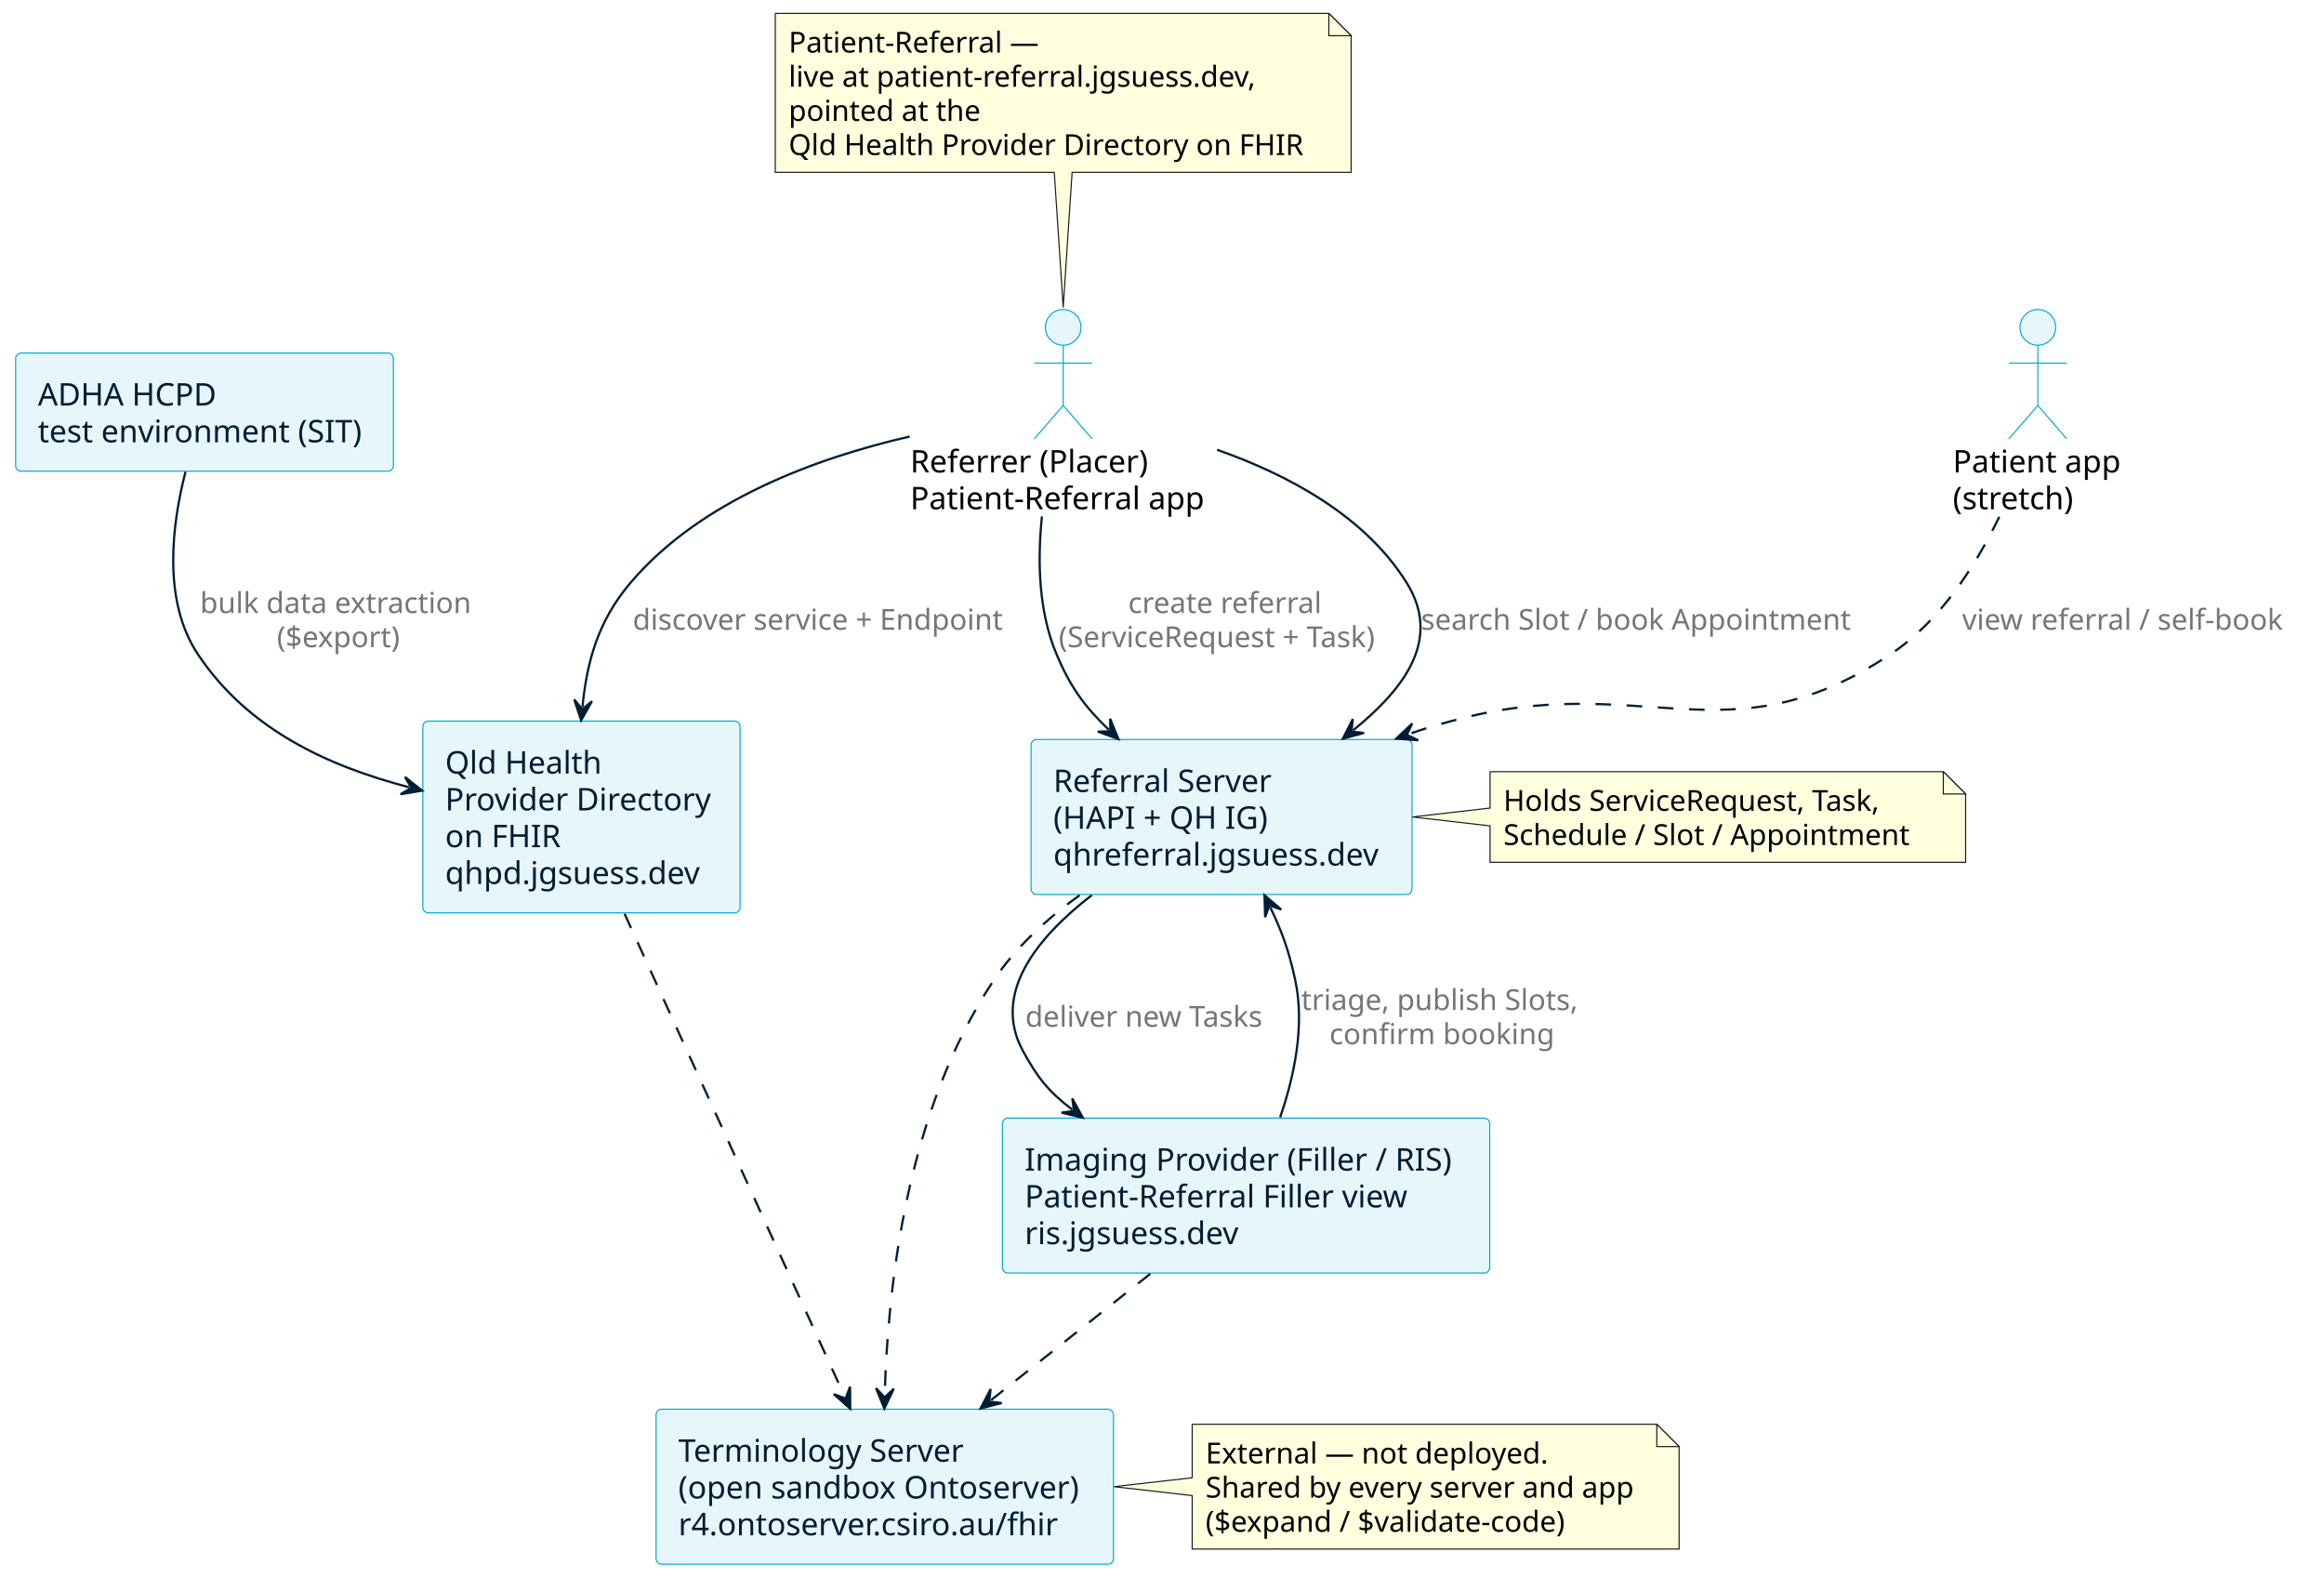
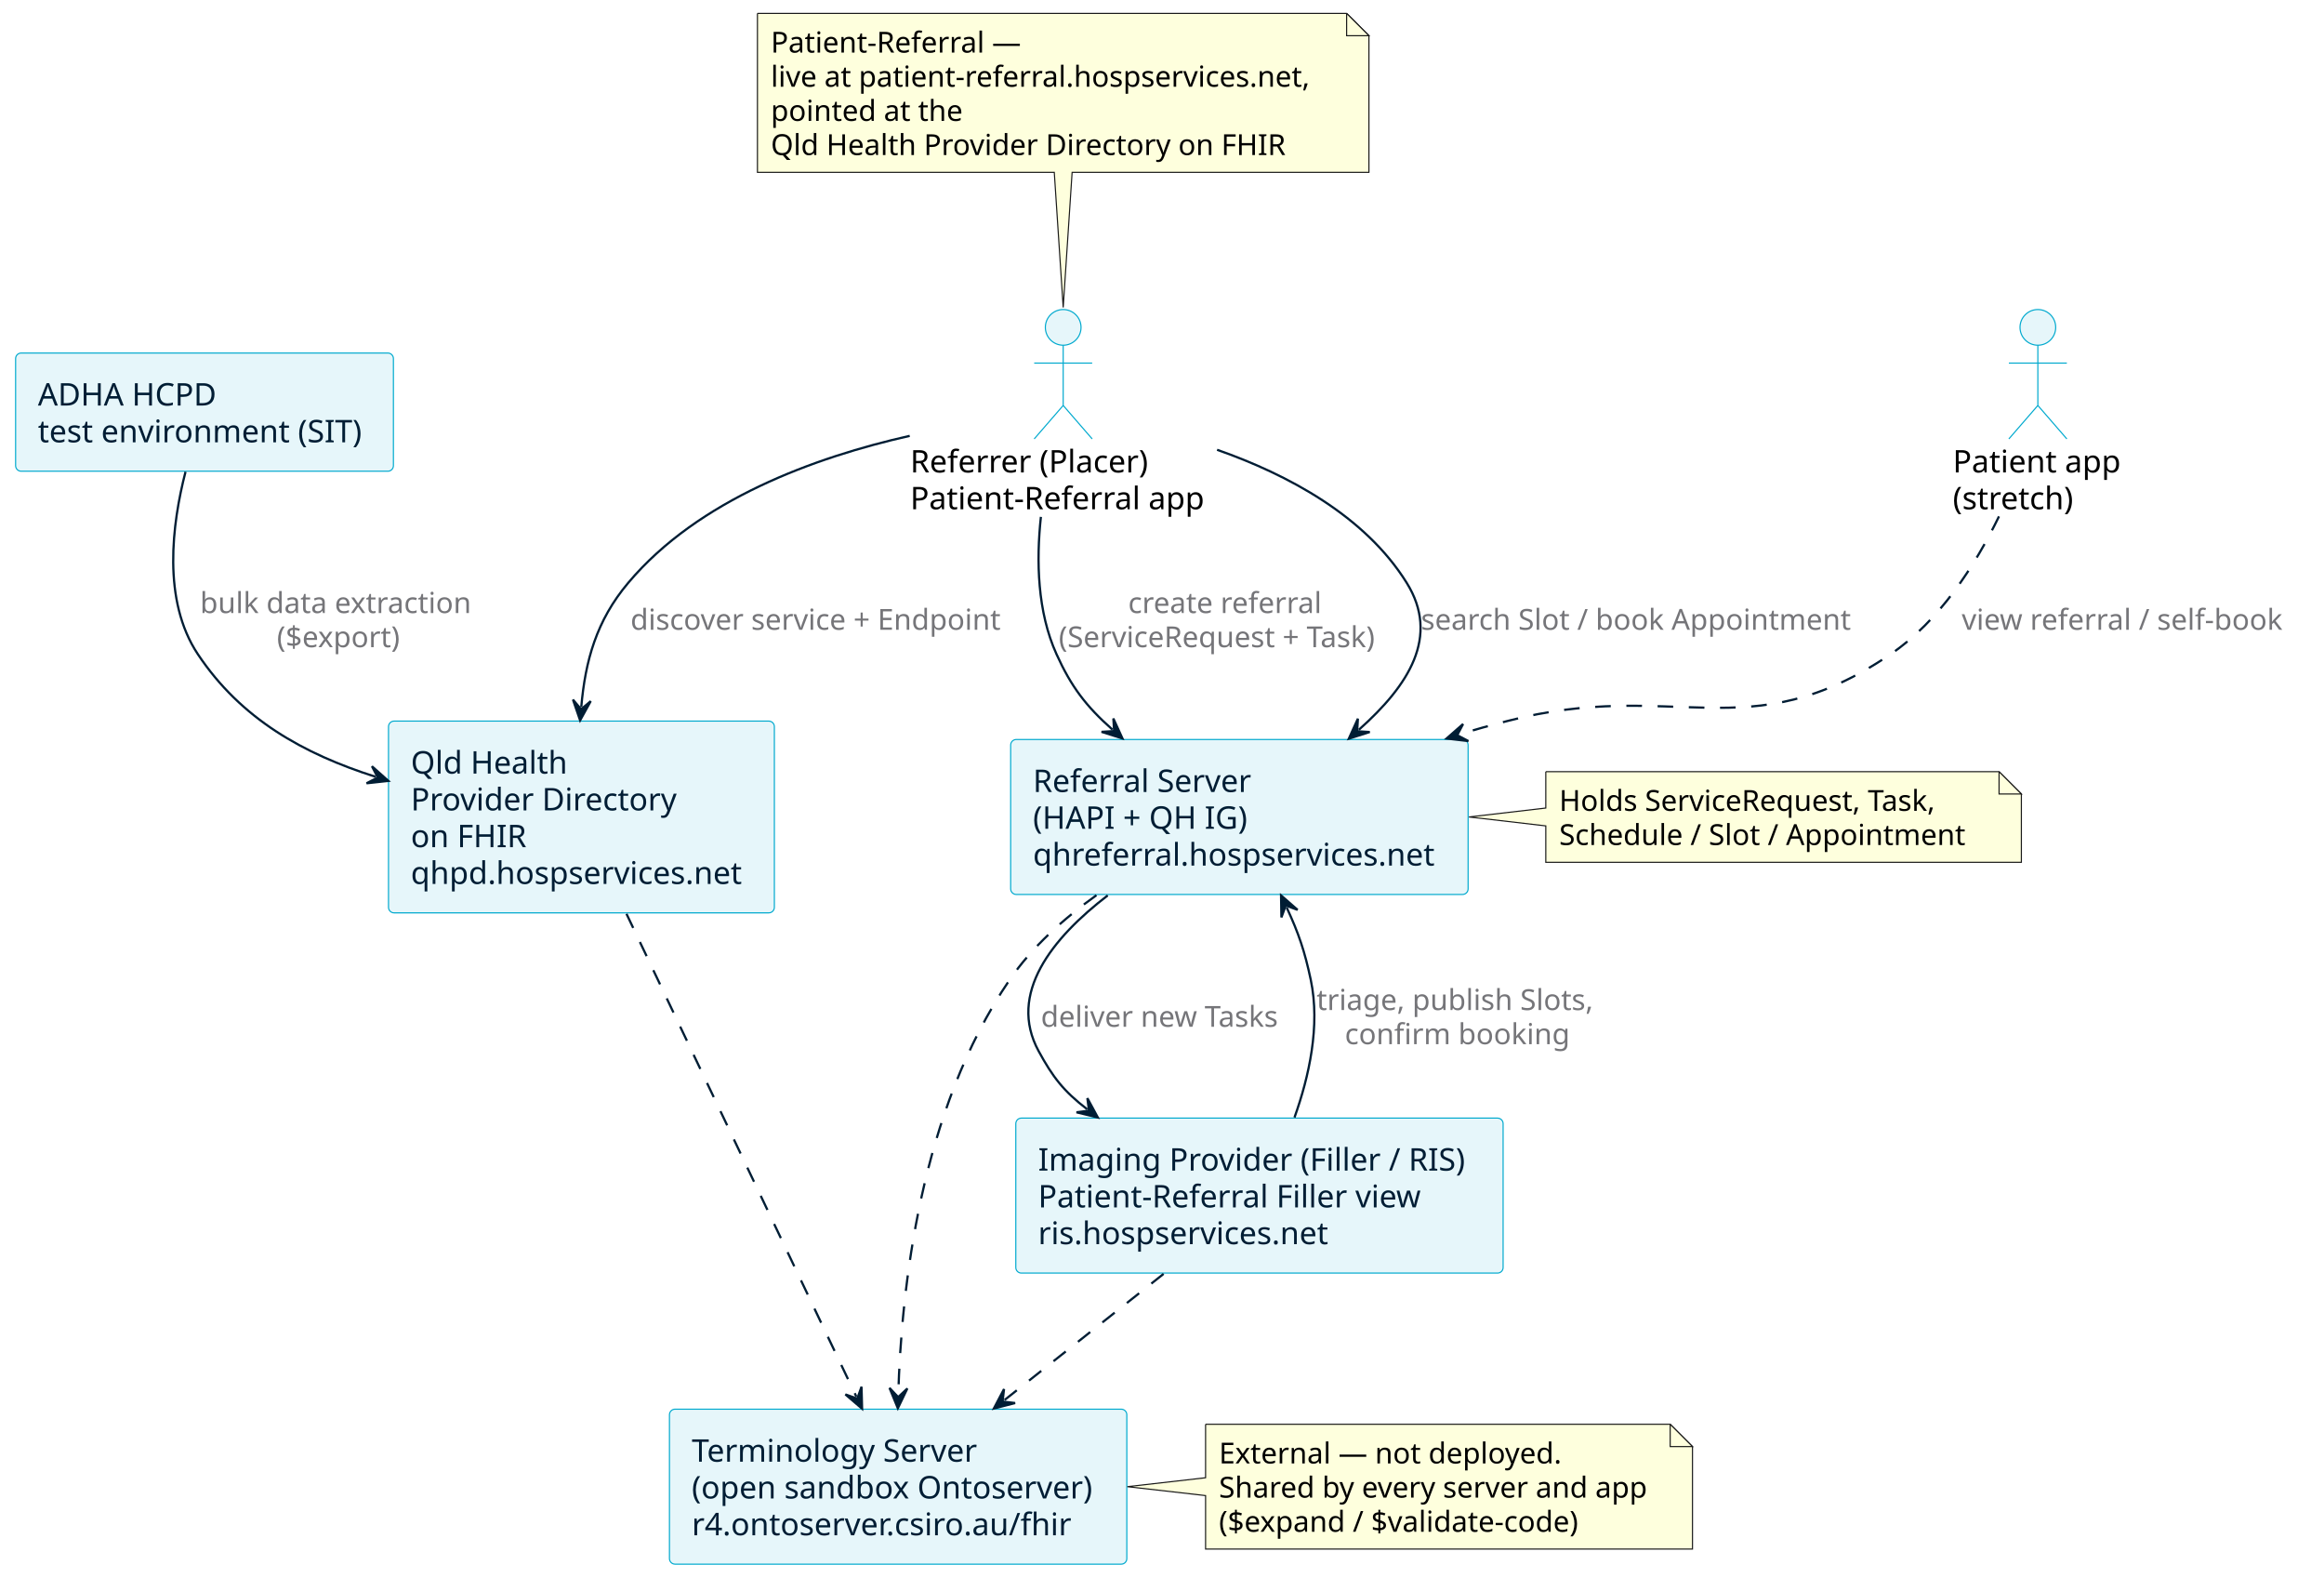
<svg xmlns="http://www.w3.org/2000/svg" contentStyleType="text/css" data-diagram-type="DESCRIPTION" height="707px" preserveAspectRatio="none" style="width:1042px;height:707px;" version="1.1" viewBox="0 0 1042 707" width="1042px" zoomAndPan="magnify">
  <defs />
  <g>
    <g class="entity" data-entity="R" data-source-line="18" data-uid="ent0002" id="entity_R">
      <ellipse cx="476.699" cy="146.74" fill="#E6F6FA" rx="8" ry="8" style="stroke:#00A9CE;stroke-width:0.5;" />
      <path d="M476.699,154.74 L476.699,181.74 M463.699,162.74 L489.699,162.74 M476.699,181.74 L463.699,196.74 M476.699,181.74 L489.699,196.74" fill="none" style="stroke:#00A9CE;stroke-width:0.5;" />
      <text fill="#000000" font-family="Calibri" font-size="14" lengthAdjust="spacing" textLength="108.336" x="408.1" y="211.775">Referrer (Placer)</text>
      <text fill="#000000" font-family="Calibri" font-size="14" lengthAdjust="spacing" textLength="137.197" x="408.1" y="228.263">Patient-Referral app</text>
    </g>
    <g class="entity" data-entity="D" data-source-line="19" data-uid="ent0003" id="entity_D">
-       <rect fill="#E6F6FA" height="85.953" rx="2.5" ry="2.5" style="stroke:#00A9CE;stroke-width:0.5;" width="142.24" x="189.58" y="323.22" />
-       <text fill="#001D34" font-family="Calibri" font-size="14" lengthAdjust="spacing" textLength="71.955" x="199.58" y="346.755">Qld Health</text>
-       <text fill="#001D34" font-family="Calibri" font-size="14" lengthAdjust="spacing" textLength="122.24" x="199.58" y="363.243">Provider Directory</text>
-       <text fill="#001D34" font-family="Calibri" font-size="14" lengthAdjust="spacing" textLength="52.398" x="199.58" y="379.732">on FHIR</text>
-       <text fill="#001D34" font-family="Calibri" font-size="14" lengthAdjust="spacing" textLength="118.727" x="199.58" y="396.22">qhpd.jgsuess.dev</text>
+       <rect fill="#E6F6FA" height="85.953" rx="2.5" ry="2.5" style="stroke:#00A9CE;stroke-width:0.5;" width="173.009" x="174.19" y="323.22" />
+       <text fill="#001D34" font-family="Calibri" font-size="14" lengthAdjust="spacing" textLength="71.955" x="184.19" y="346.755">Qld Health</text>
+       <text fill="#001D34" font-family="Calibri" font-size="14" lengthAdjust="spacing" textLength="122.24" x="184.19" y="363.243">Provider Directory</text>
+       <text fill="#001D34" font-family="Calibri" font-size="14" lengthAdjust="spacing" textLength="52.398" x="184.19" y="379.732">on FHIR</text>
+       <text fill="#001D34" font-family="Calibri" font-size="14" lengthAdjust="spacing" textLength="153.009" x="184.19" y="396.22">qhpd.hospservices.net</text>
    </g>
    <g class="entity" data-entity="H" data-source-line="20" data-uid="ent0004" id="entity_H">
      <rect fill="#E6F6FA" height="52.977" rx="2.5" ry="2.5" style="stroke:#00A9CE;stroke-width:0.5;" width="169.393" x="7" y="158.24" />
      <text fill="#001D34" font-family="Calibri" font-size="14" lengthAdjust="spacing" textLength="82.722" x="17" y="181.775">ADHA HCPD</text>
      <text fill="#001D34" font-family="Calibri" font-size="14" lengthAdjust="spacing" textLength="149.393" x="17" y="198.263">test environment (SIT)</text>
    </g>
    <g class="entity" data-entity="S" data-source-line="21" data-uid="ent0005" id="entity_S">
-       <rect fill="#E6F6FA" height="69.465" rx="2.5" ry="2.5" style="stroke:#00A9CE;stroke-width:0.5;" width="170.815" x="462.29" y="331.46" />
-       <text fill="#001D34" font-family="Calibri" font-size="14" lengthAdjust="spacing" textLength="99.107" x="472.29" y="354.995">Referral Server</text>
-       <text fill="#001D34" font-family="Calibri" font-size="14" lengthAdjust="spacing" textLength="100.557" x="472.29" y="371.483">(HAPI + QH IG)</text>
-       <text fill="#001D34" font-family="Calibri" font-size="14" lengthAdjust="spacing" textLength="150.815" x="472.29" y="387.972">qhreferral.jgsuess.dev</text>
+       <rect fill="#E6F6FA" height="69.465" rx="2.5" ry="2.5" style="stroke:#00A9CE;stroke-width:0.5;" width="205.097" x="453.15" y="331.46" />
+       <text fill="#001D34" font-family="Calibri" font-size="14" lengthAdjust="spacing" textLength="99.107" x="463.15" y="354.995">Referral Server</text>
+       <text fill="#001D34" font-family="Calibri" font-size="14" lengthAdjust="spacing" textLength="100.557" x="463.15" y="371.483">(HAPI + QH IG)</text>
+       <text fill="#001D34" font-family="Calibri" font-size="14" lengthAdjust="spacing" textLength="185.097" x="463.15" y="387.972">qhreferral.hospservices.net</text>
    </g>
    <g class="entity" data-entity="F" data-source-line="22" data-uid="ent0006" id="entity_F">
-       <rect fill="#E6F6FA" height="69.465" rx="2.5" ry="2.5" style="stroke:#00A9CE;stroke-width:0.5;" width="218.495" x="449.45" y="501.17" />
-       <text fill="#001D34" font-family="Calibri" font-size="14" lengthAdjust="spacing" textLength="198.495" x="459.45" y="524.705">Imaging Provider (Filler / RIS)</text>
-       <text fill="#001D34" font-family="Calibri" font-size="14" lengthAdjust="spacing" textLength="179.327" x="459.45" y="541.193">Patient-Referral Filler view</text>
-       <text fill="#001D34" font-family="Calibri" font-size="14" lengthAdjust="spacing" textLength="100.516" x="459.45" y="557.682">ris.jgsuess.dev</text>
+       <rect fill="#E6F6FA" height="69.465" rx="2.5" ry="2.5" style="stroke:#00A9CE;stroke-width:0.5;" width="218.495" x="455.45" y="501.17" />
+       <text fill="#001D34" font-family="Calibri" font-size="14" lengthAdjust="spacing" textLength="198.495" x="465.45" y="524.705">Imaging Provider (Filler / RIS)</text>
+       <text fill="#001D34" font-family="Calibri" font-size="14" lengthAdjust="spacing" textLength="179.327" x="465.45" y="541.193">Patient-Referral Filler view</text>
+       <text fill="#001D34" font-family="Calibri" font-size="14" lengthAdjust="spacing" textLength="134.798" x="465.45" y="557.682">ris.hospservices.net</text>
    </g>
    <g class="entity" data-entity="P" data-source-line="23" data-uid="ent0007" id="entity_P">
      <ellipse cx="913.701" cy="146.74" fill="#E6F6FA" rx="8" ry="8" style="stroke:#00A9CE;stroke-width:0.5;" />
      <path d="M913.701,154.74 L913.701,181.74 M900.701,162.74 L926.701,162.74 M913.701,181.74 L900.701,196.74 M913.701,181.74 L926.701,196.74" fill="none" style="stroke:#00A9CE;stroke-width:0.5;" />
      <text fill="#000000" font-family="Calibri" font-size="14" lengthAdjust="spacing" textLength="76.262" x="875.57" y="211.775">Patient app</text>
      <text fill="#000000" font-family="Calibri" font-size="14" lengthAdjust="spacing" textLength="56.102" x="875.57" y="228.263">(stretch)</text>
    </g>
    <g class="entity" data-entity="T" data-source-line="24" data-uid="ent0008" id="entity_T">
-       <rect fill="#E6F6FA" height="69.465" rx="2.5" ry="2.5" style="stroke:#00A9CE;stroke-width:0.5;" width="205.069" x="294.16" y="631.64" />
-       <text fill="#001D34" font-family="Calibri" font-size="14" lengthAdjust="spacing" textLength="131.749" x="304.16" y="655.175">Terminology Server</text>
-       <text fill="#001D34" font-family="Calibri" font-size="14" lengthAdjust="spacing" textLength="185.069" x="304.16" y="671.663">(open sandbox Ontoserver)</text>
-       <text fill="#001D34" font-family="Calibri" font-size="14" lengthAdjust="spacing" textLength="180.489" x="304.16" y="688.152">r4.ontoserver.csiro.au/fhir</text>
+       <rect fill="#E6F6FA" height="69.465" rx="2.5" ry="2.5" style="stroke:#00A9CE;stroke-width:0.5;" width="205.069" x="300.16" y="631.64" />
+       <text fill="#001D34" font-family="Calibri" font-size="14" lengthAdjust="spacing" textLength="131.749" x="310.16" y="655.175">Terminology Server</text>
+       <text fill="#001D34" font-family="Calibri" font-size="14" lengthAdjust="spacing" textLength="185.069" x="310.16" y="671.663">(open sandbox Ontoserver)</text>
+       <text fill="#001D34" font-family="Calibri" font-size="14" lengthAdjust="spacing" textLength="180.489" x="310.16" y="688.152">r4.ontoserver.csiro.au/fhir</text>
    </g>
    <g class="entity" data-entity="GMN19" data-source-line="39" data-uid="ent0020" id="entity_GMN19">
-       <path d="M534.54,638.4 L534.54,662.37 L499.45,666.37 L534.54,670.37 L534.54,694.332 A0,0 0 0 0 534.54,694.332 L752.851,694.332 A0,0 0 0 0 752.851,694.332 L752.851,648.4 L742.851,638.4 L534.54,638.4 A0,0 0 0 0 534.54,638.4" fill="#FEFFDD" style="stroke:#181818;stroke-width:0.5;" />
-       <path d="M742.851,638.4 L742.851,648.4 L752.851,648.4 L742.851,638.4" fill="#FEFFDD" style="stroke:#181818;stroke-width:0.5;" />
-       <text fill="#000000" font-family="Calibri" font-size="13" lengthAdjust="spacing" textLength="159.383" x="540.54" y="655.968">External — not deployed.</text>
-       <text fill="#000000" font-family="Calibri" font-size="13" lengthAdjust="spacing" textLength="197.31" x="540.54" y="671.279">Shared by every server and app</text>
-       <text fill="#000000" font-family="Calibri" font-size="13" lengthAdjust="spacing" textLength="173.247" x="540.54" y="686.59">($expand / $validate-code)</text>
+       <path d="M540.54,638.4 L540.54,662.37 L505.45,666.37 L540.54,670.37 L540.54,694.332 A0,0 0 0 0 540.54,694.332 L758.851,694.332 A0,0 0 0 0 758.851,694.332 L758.851,648.4 L748.851,638.4 L540.54,638.4 A0,0 0 0 0 540.54,638.4" fill="#FEFFDD" style="stroke:#181818;stroke-width:0.5;" />
+       <path d="M748.851,638.4 L748.851,648.4 L758.851,648.4 L748.851,638.4" fill="#FEFFDD" style="stroke:#181818;stroke-width:0.5;" />
+       <text fill="#000000" font-family="Calibri" font-size="13" lengthAdjust="spacing" textLength="159.383" x="546.54" y="655.968">External — not deployed.</text>
+       <text fill="#000000" font-family="Calibri" font-size="13" lengthAdjust="spacing" textLength="197.31" x="546.54" y="671.279">Shared by every server and app</text>
+       <text fill="#000000" font-family="Calibri" font-size="13" lengthAdjust="spacing" textLength="173.247" x="546.54" y="686.59">($expand / $validate-code)</text>
    </g>
    <g class="entity" data-entity="GMN22" data-source-line="45" data-uid="ent0023" id="entity_GMN22">
-       <path d="M668.08,345.88 L668.08,362.19 L633.26,366.19 L668.08,370.19 L668.08,386.501 A0,0 0 0 0 668.08,386.501 L881.312,386.501 A0,0 0 0 0 881.312,386.501 L881.312,355.88 L871.312,345.88 L668.08,345.88 A0,0 0 0 0 668.08,345.88" fill="#FEFFDD" style="stroke:#181818;stroke-width:0.5;" />
-       <path d="M871.312,345.88 L871.312,355.88 L881.312,355.88 L871.312,345.88" fill="#FEFFDD" style="stroke:#181818;stroke-width:0.5;" />
-       <text fill="#000000" font-family="Calibri" font-size="13" lengthAdjust="spacing" textLength="176.579" x="674.08" y="363.448">Holds ServiceRequest, Task,</text>
-       <text fill="#000000" font-family="Calibri" font-size="13" lengthAdjust="spacing" textLength="192.232" x="674.08" y="378.759">Schedule / Slot / Appointment</text>
+       <path d="M693.08,345.88 L693.08,362.19 L658.63,366.19 L693.08,370.19 L693.08,386.501 A0,0 0 0 0 693.08,386.501 L906.312,386.501 A0,0 0 0 0 906.312,386.501 L906.312,355.88 L896.312,345.88 L693.08,345.88 A0,0 0 0 0 693.08,345.88" fill="#FEFFDD" style="stroke:#181818;stroke-width:0.5;" />
+       <path d="M896.312,345.88 L896.312,355.88 L906.312,355.88 L896.312,345.88" fill="#FEFFDD" style="stroke:#181818;stroke-width:0.5;" />
+       <text fill="#000000" font-family="Calibri" font-size="13" lengthAdjust="spacing" textLength="176.579" x="699.08" y="363.448">Holds ServiceRequest, Task,</text>
+       <text fill="#000000" font-family="Calibri" font-size="13" lengthAdjust="spacing" textLength="192.232" x="699.08" y="378.759">Schedule / Slot / Appointment</text>
    </g>
    <g class="entity" data-entity="GMN25" data-source-line="50" data-uid="ent0026" id="entity_GMN25">
-       <path d="M347.59,6 L347.59,77.242 A0,0 0 0 0 347.59,77.242 L472.7,77.242 L476.7,137.8 L480.7,77.242 L605.796,77.242 A0,0 0 0 0 605.796,77.242 L605.796,16 L595.796,6 L347.59,6 A0,0 0 0 0 347.59,6" fill="#FEFFDD" style="stroke:#181818;stroke-width:0.5;" />
-       <path d="M595.796,6 L595.796,16 L605.796,16 L595.796,6" fill="#FEFFDD" style="stroke:#181818;stroke-width:0.5;" />
-       <text fill="#000000" font-family="Calibri" font-size="13" lengthAdjust="spacing" textLength="116.854" x="353.59" y="23.568">Patient-Referral —</text>
-       <text fill="#000000" font-family="Calibri" font-size="13" lengthAdjust="spacing" textLength="221.336" x="353.59" y="38.879">live at patient-referral.jgsuess.dev,</text>
-       <text fill="#000000" font-family="Calibri" font-size="13" lengthAdjust="spacing" textLength="88.721" x="353.59" y="54.19">pointed at the</text>
-       <text fill="#000000" font-family="Calibri" font-size="13" lengthAdjust="spacing" textLength="237.206" x="353.59" y="69.5">Qld Health Provider Directory on FHIR</text>
+       <path d="M339.61,6 L339.61,77.242 A0,0 0 0 0 339.61,77.242 L472.7,77.242 L476.7,137.8 L480.7,77.242 L613.78,77.242 A0,0 0 0 0 613.78,77.242 L613.78,16 L603.78,6 L339.61,6 A0,0 0 0 0 339.61,6" fill="#FEFFDD" style="stroke:#181818;stroke-width:0.5;" />
+       <path d="M603.78,6 L603.78,16 L613.78,16 L603.78,6" fill="#FEFFDD" style="stroke:#181818;stroke-width:0.5;" />
+       <text fill="#000000" font-family="Calibri" font-size="13" lengthAdjust="spacing" textLength="116.854" x="345.61" y="23.568">Patient-Referral —</text>
+       <text fill="#000000" font-family="Calibri" font-size="13" lengthAdjust="spacing" textLength="253.17" x="345.61" y="38.879">live at patient-referral.hospservices.net,</text>
+       <text fill="#000000" font-family="Calibri" font-size="13" lengthAdjust="spacing" textLength="88.721" x="345.61" y="54.19">pointed at the</text>
+       <text fill="#000000" font-family="Calibri" font-size="13" lengthAdjust="spacing" textLength="237.206" x="345.61" y="69.5">Qld Health Provider Directory on FHIR</text>
    </g>
    <g class="link" data-entity-1="H" data-entity-2="D" data-source-line="26" data-uid="lnk9" id="link_H_D">
-       <path d="M83.18,211.47 C77.15,234.81 72.66,269.13 88.7,293.22 C111.12,326.9 146.844,343.336 183.474,352.886" fill="none" id="H-to-D" style="stroke:#001D34;stroke-width:1;" />
-       <polygon fill="#001D34" points="189.28,354.4,181.58,348.259,184.442,353.139,179.562,356,189.28,354.4" style="stroke:#001D34;stroke-width:1;" />
+       <path d="M83.18,211.47 C77.15,234.81 72.66,269.13 88.7,293.22 C108.07,322.32 135.994,337.857 168.414,348.197" fill="none" id="H-to-D" style="stroke:#001D34;stroke-width:1;" />
+       <polygon fill="#001D34" points="174.13,350.02,166.771,343.474,169.366,348.501,164.34,351.096,174.13,350.02" style="stroke:#001D34;stroke-width:1;" />
      <text fill="#757579" font-family="Calibri" font-size="13" lengthAdjust="spacing" textLength="127.144" x="89.7" y="274.788">bulk data extraction</text>
      <text fill="#757579" font-family="Calibri" font-size="13" lengthAdjust="spacing" textLength="58.24" x="124.152" y="290.099">($export)</text>
    </g>
    <g class="link" data-entity-1="R" data-entity-2="D" data-source-line="27" data-uid="lnk10" id="link_R_D">
-       <path d="M407.87,195.67 C365.73,205.35 314.05,224.31 282.7,261.22 C268.3,278.16 263.173,296.218 261.153,316.908" fill="none" id="R-to-D" style="stroke:#001D34;stroke-width:1;" />
-       <polygon fill="#001D34" points="260.57,322.88,265.426,314.311,261.056,317.904,257.464,313.534,260.57,322.88" style="stroke:#001D34;stroke-width:1;" />
-       <text fill="#757579" font-family="Calibri" font-size="13" lengthAdjust="spacing" textLength="174.903" x="283.7" y="282.288">discover service + Endpoint</text>
+       <path d="M407.88,195.37 C365.39,204.94 313.16,223.88 281.7,261.22 C267.39,278.18 262.42,296.243 260.62,316.923" fill="none" id="R-to-D" style="stroke:#001D34;stroke-width:1;" />
+       <polygon fill="#001D34" points="260.1,322.9,264.865,314.281,260.534,317.919,256.896,313.587,260.1,322.9" style="stroke:#001D34;stroke-width:1;" />
+       <text fill="#757579" font-family="Calibri" font-size="13" lengthAdjust="spacing" textLength="174.903" x="282.7" y="282.288">discover service + Endpoint</text>
    </g>
    <g class="link" data-entity-1="R" data-entity-2="S" data-source-line="28" data-uid="lnk11" id="link_R_S">
-       <path d="M467.17,231.48 C465.12,251.18 465.6,274.04 473.7,293.22 C479.76,307.58 485.927,316.329 497.137,327.119" fill="none" id="R-to-S" style="stroke:#001D34;stroke-width:1;" />
-       <polygon fill="#001D34" points="501.46,331.28,497.75,322.157,497.858,327.813,492.202,327.921,501.46,331.28" style="stroke:#001D34;stroke-width:1;" />
+       <path d="M466.7,231.68 C464.57,251.42 465.11,274.26 473.7,293.22 C480.26,307.71 486.848,316.463 498.788,327.033" fill="none" id="R-to-S" style="stroke:#001D34;stroke-width:1;" />
+       <polygon fill="#001D34" points="503.28,331.01,499.193,322.049,499.536,327.696,493.89,328.039,503.28,331.01" style="stroke:#001D34;stroke-width:1;" />
      <text fill="#757579" font-family="Calibri" font-size="13" lengthAdjust="spacing" textLength="88.778" x="505.829" y="274.788">create referral</text>
      <text fill="#757579" font-family="Calibri" font-size="13" lengthAdjust="spacing" textLength="151.036" x="474.7" y="290.099">(ServiceRequest + Task)</text>
    </g>
    <g class="link" data-entity-1="R" data-entity-2="S" data-source-line="29" data-uid="lnk12" id="link_R_S">
-       <path d="M545.7,201.61 C577.36,212.72 611.95,231.15 630.7,261.22 C646.09,285.91 630.889,307.709 606.739,327.309" fill="none" id="R-to-S-1" style="stroke:#001D34;stroke-width:1;" />
-       <polygon fill="#001D34" points="602.08,331.09,611.589,328.524,605.962,327.939,606.547,322.313,602.08,331.09" style="stroke:#001D34;stroke-width:1;" />
+       <path d="M545.7,201.61 C577.36,212.72 611.95,231.15 630.7,261.22 C645.71,285.3 631.654,307.194 609.245,327.114" fill="none" id="R-to-S-1" style="stroke:#001D34;stroke-width:1;" />
+       <polygon fill="#001D34" points="604.76,331.1,614.144,328.11,608.497,327.778,608.829,322.131,604.76,331.1" style="stroke:#001D34;stroke-width:1;" />
      <text fill="#757579" font-family="Calibri" font-size="13" lengthAdjust="spacing" textLength="202.04" x="637.12" y="282.288">search Slot / book Appointment</text>
    </g>
    <g class="link" data-entity-1="F" data-entity-2="S" data-source-line="30" data-uid="lnk13" id="link_F_S">
-       <path d="M573.96,500.83 C580.27,482.56 585.17,459.66 580.7,439.17 C577.88,426.28 575.134,418.34 569.554,406.7" fill="none" id="F-to-S" style="stroke:#001D34;stroke-width:1;" />
-       <polygon fill="#001D34" points="566.96,401.29,567.244,411.135,569.121,405.799,574.457,407.677,566.96,401.29" style="stroke:#001D34;stroke-width:1;" />
-       <text fill="#757579" font-family="Calibri" font-size="13" lengthAdjust="spacing" textLength="129.797" x="583.42" y="452.738">triage, publish Slots,</text>
-       <text fill="#757579" font-family="Calibri" font-size="13" lengthAdjust="spacing" textLength="104.501" x="596.068" y="468.049">confirm booking</text>
+       <path d="M580.4,500.89 C586.92,482.64 592.06,459.74 587.7,439.17 C584.97,426.33 582.317,418.442 576.907,406.792" fill="none" id="F-to-S" style="stroke:#001D34;stroke-width:1;" />
+       <polygon fill="#001D34" points="574.38,401.35,574.543,411.197,576.486,405.885,581.798,407.828,574.38,401.35" style="stroke:#001D34;stroke-width:1;" />
+       <text fill="#757579" font-family="Calibri" font-size="13" lengthAdjust="spacing" textLength="129.797" x="590.32" y="452.738">triage, publish Slots,</text>
+       <text fill="#757579" font-family="Calibri" font-size="13" lengthAdjust="spacing" textLength="104.501" x="602.968" y="468.049">confirm booking</text>
    </g>
    <g class="link" data-entity-1="S" data-entity-2="F" data-source-line="31" data-uid="lnk14" id="link_S_F">
-       <path d="M489.51,401.25 C464.8,420.34 444.58,445.44 458.7,471.17 C465.13,482.9 469.98,489.15 480.74,497.36" fill="none" id="S-to-F" style="stroke:#001D34;stroke-width:1;" />
-       <polygon fill="#001D34" points="485.51,501,480.781,492.361,481.535,497.967,475.928,498.721,485.51,501" style="stroke:#001D34;stroke-width:1;" />
-       <text fill="#757579" font-family="Calibri" font-size="13" lengthAdjust="spacing" textLength="112.036" x="459.7" y="460.238">deliver new Tasks</text>
+       <path d="M496.67,401.35 C471.86,420.38 451.63,445.39 465.7,471.17 C472.06,482.83 476.816,489.019 487.476,497.229" fill="none" id="S-to-F" style="stroke:#001D34;stroke-width:1;" />
+       <polygon fill="#001D34" points="492.23,500.89,487.54,492.229,488.269,497.839,482.659,498.567,492.23,500.89" style="stroke:#001D34;stroke-width:1;" />
+       <text fill="#757579" font-family="Calibri" font-size="13" lengthAdjust="spacing" textLength="112.036" x="466.7" y="460.238">deliver new Tasks</text>
    </g>
    <g class="link" data-entity-1="P" data-entity-2="S" data-source-line="32" data-uid="lnk15" id="link_P_S">
-       <path d="M896.41,231.66 C885.73,253.76 869.78,278.57 847.7,293.22 C773.89,342.17 736.07,299.67 650.7,323.22 C642.6,325.45 639.935,326.134 631.705,329.054" fill="none" id="P-to-S" style="stroke:#001D34;stroke-width:1;stroke-dasharray:7,7;" />
-       <polygon fill="#001D34" points="626.05,331.06,635.87,331.82,630.762,329.388,633.194,324.281,626.05,331.06" style="stroke:#001D34;stroke-width:1;" />
-       <text fill="#757579" font-family="Calibri" font-size="13" lengthAdjust="spacing" textLength="154.743" x="879.72" y="282.288">view referral / self-book</text>
+       <path d="M896.28,231.46 C885.56,253.51 869.62,278.33 847.7,293.22 C783.49,336.8 750.79,303.67 675.7,323.22 C666.83,325.52 663.418,326.402 654.318,329.243" fill="none" id="P-to-S" style="stroke:#001D34;stroke-width:1;stroke-dasharray:7,7;" />
+       <polygon fill="#001D34" points="648.59,331.03,658.373,332.167,653.363,329.54,655.99,324.53,648.59,331.03" style="stroke:#001D34;stroke-width:1;" />
+       <text fill="#757579" font-family="Calibri" font-size="13" lengthAdjust="spacing" textLength="154.743" x="879.57" y="282.288">view referral / self-book</text>
    </g>
    <g class="link" data-entity-1="D" data-entity-2="T" data-source-line="34" data-uid="lnk16" id="link_D_T">
-       <path d="M280.04,409.6 C307.24,469.25 353.79,571.291 378.73,625.971" fill="none" id="D-to-T" style="stroke:#001D34;stroke-width:1;stroke-dasharray:7,7;" />
-       <polygon fill="#001D34" points="381.22,631.43,381.125,621.582,379.145,626.881,373.846,624.902,381.22,631.43" style="stroke:#001D34;stroke-width:1;" />
+       <path d="M280.89,409.6 C309.3,469.25 357.91,571.333 383.95,626.013" fill="none" id="D-to-T" style="stroke:#001D34;stroke-width:1;stroke-dasharray:7,7;" />
+       <polygon fill="#001D34" points="386.53,631.43,386.272,621.585,384.38,626.916,379.049,625.024,386.53,631.43" style="stroke:#001D34;stroke-width:1;" />
    </g>
    <g class="link" data-entity-1="S" data-entity-2="T" data-source-line="35" data-uid="lnk17" id="link_S_T">
-       <path d="M484.07,401.27 C469.59,411.7 455.57,424.39 445.7,439.17 C406.06,498.47 397.998,578.282 396.678,625.332" fill="none" id="S-to-T" style="stroke:#001D34;stroke-width:1;stroke-dasharray:7,7;" />
-       <polygon fill="#001D34" points="396.51,631.33,400.761,622.446,396.65,626.332,392.764,622.221,396.51,631.33" style="stroke:#001D34;stroke-width:1;" />
+       <path d="M491.61,401.27 C476.98,411.7 462.78,424.4 452.7,439.17 C412.44,498.12 404.149,578.073 402.739,625.233" fill="none" id="S-to-T" style="stroke:#001D34;stroke-width:1;stroke-dasharray:7,7;" />
+       <polygon fill="#001D34" points="402.56,631.23,406.827,622.354,402.709,626.232,398.831,622.115,402.56,631.23" style="stroke:#001D34;stroke-width:1;" />
    </g>
    <g class="link" data-entity-1="F" data-entity-2="T" data-source-line="36" data-uid="lnk18" id="link_F_T">
-       <path d="M515.71,570.99 C492.18,589.65 467.821,608.962 444.301,627.612" fill="none" id="F-to-T" style="stroke:#001D34;stroke-width:1;stroke-dasharray:7,7;" />
-       <polygon fill="#001D34" points="439.6,631.34,449.137,628.882,443.518,628.233,444.167,622.614,439.6,631.34" style="stroke:#001D34;stroke-width:1;" />
+       <path d="M521.71,570.99 C498.18,589.65 473.821,608.962 450.301,627.612" fill="none" id="F-to-T" style="stroke:#001D34;stroke-width:1;stroke-dasharray:7,7;" />
+       <polygon fill="#001D34" points="445.6,631.34,455.137,628.882,449.518,628.233,450.167,622.614,445.6,631.34" style="stroke:#001D34;stroke-width:1;" />
    </g>
  </g>
</svg>
